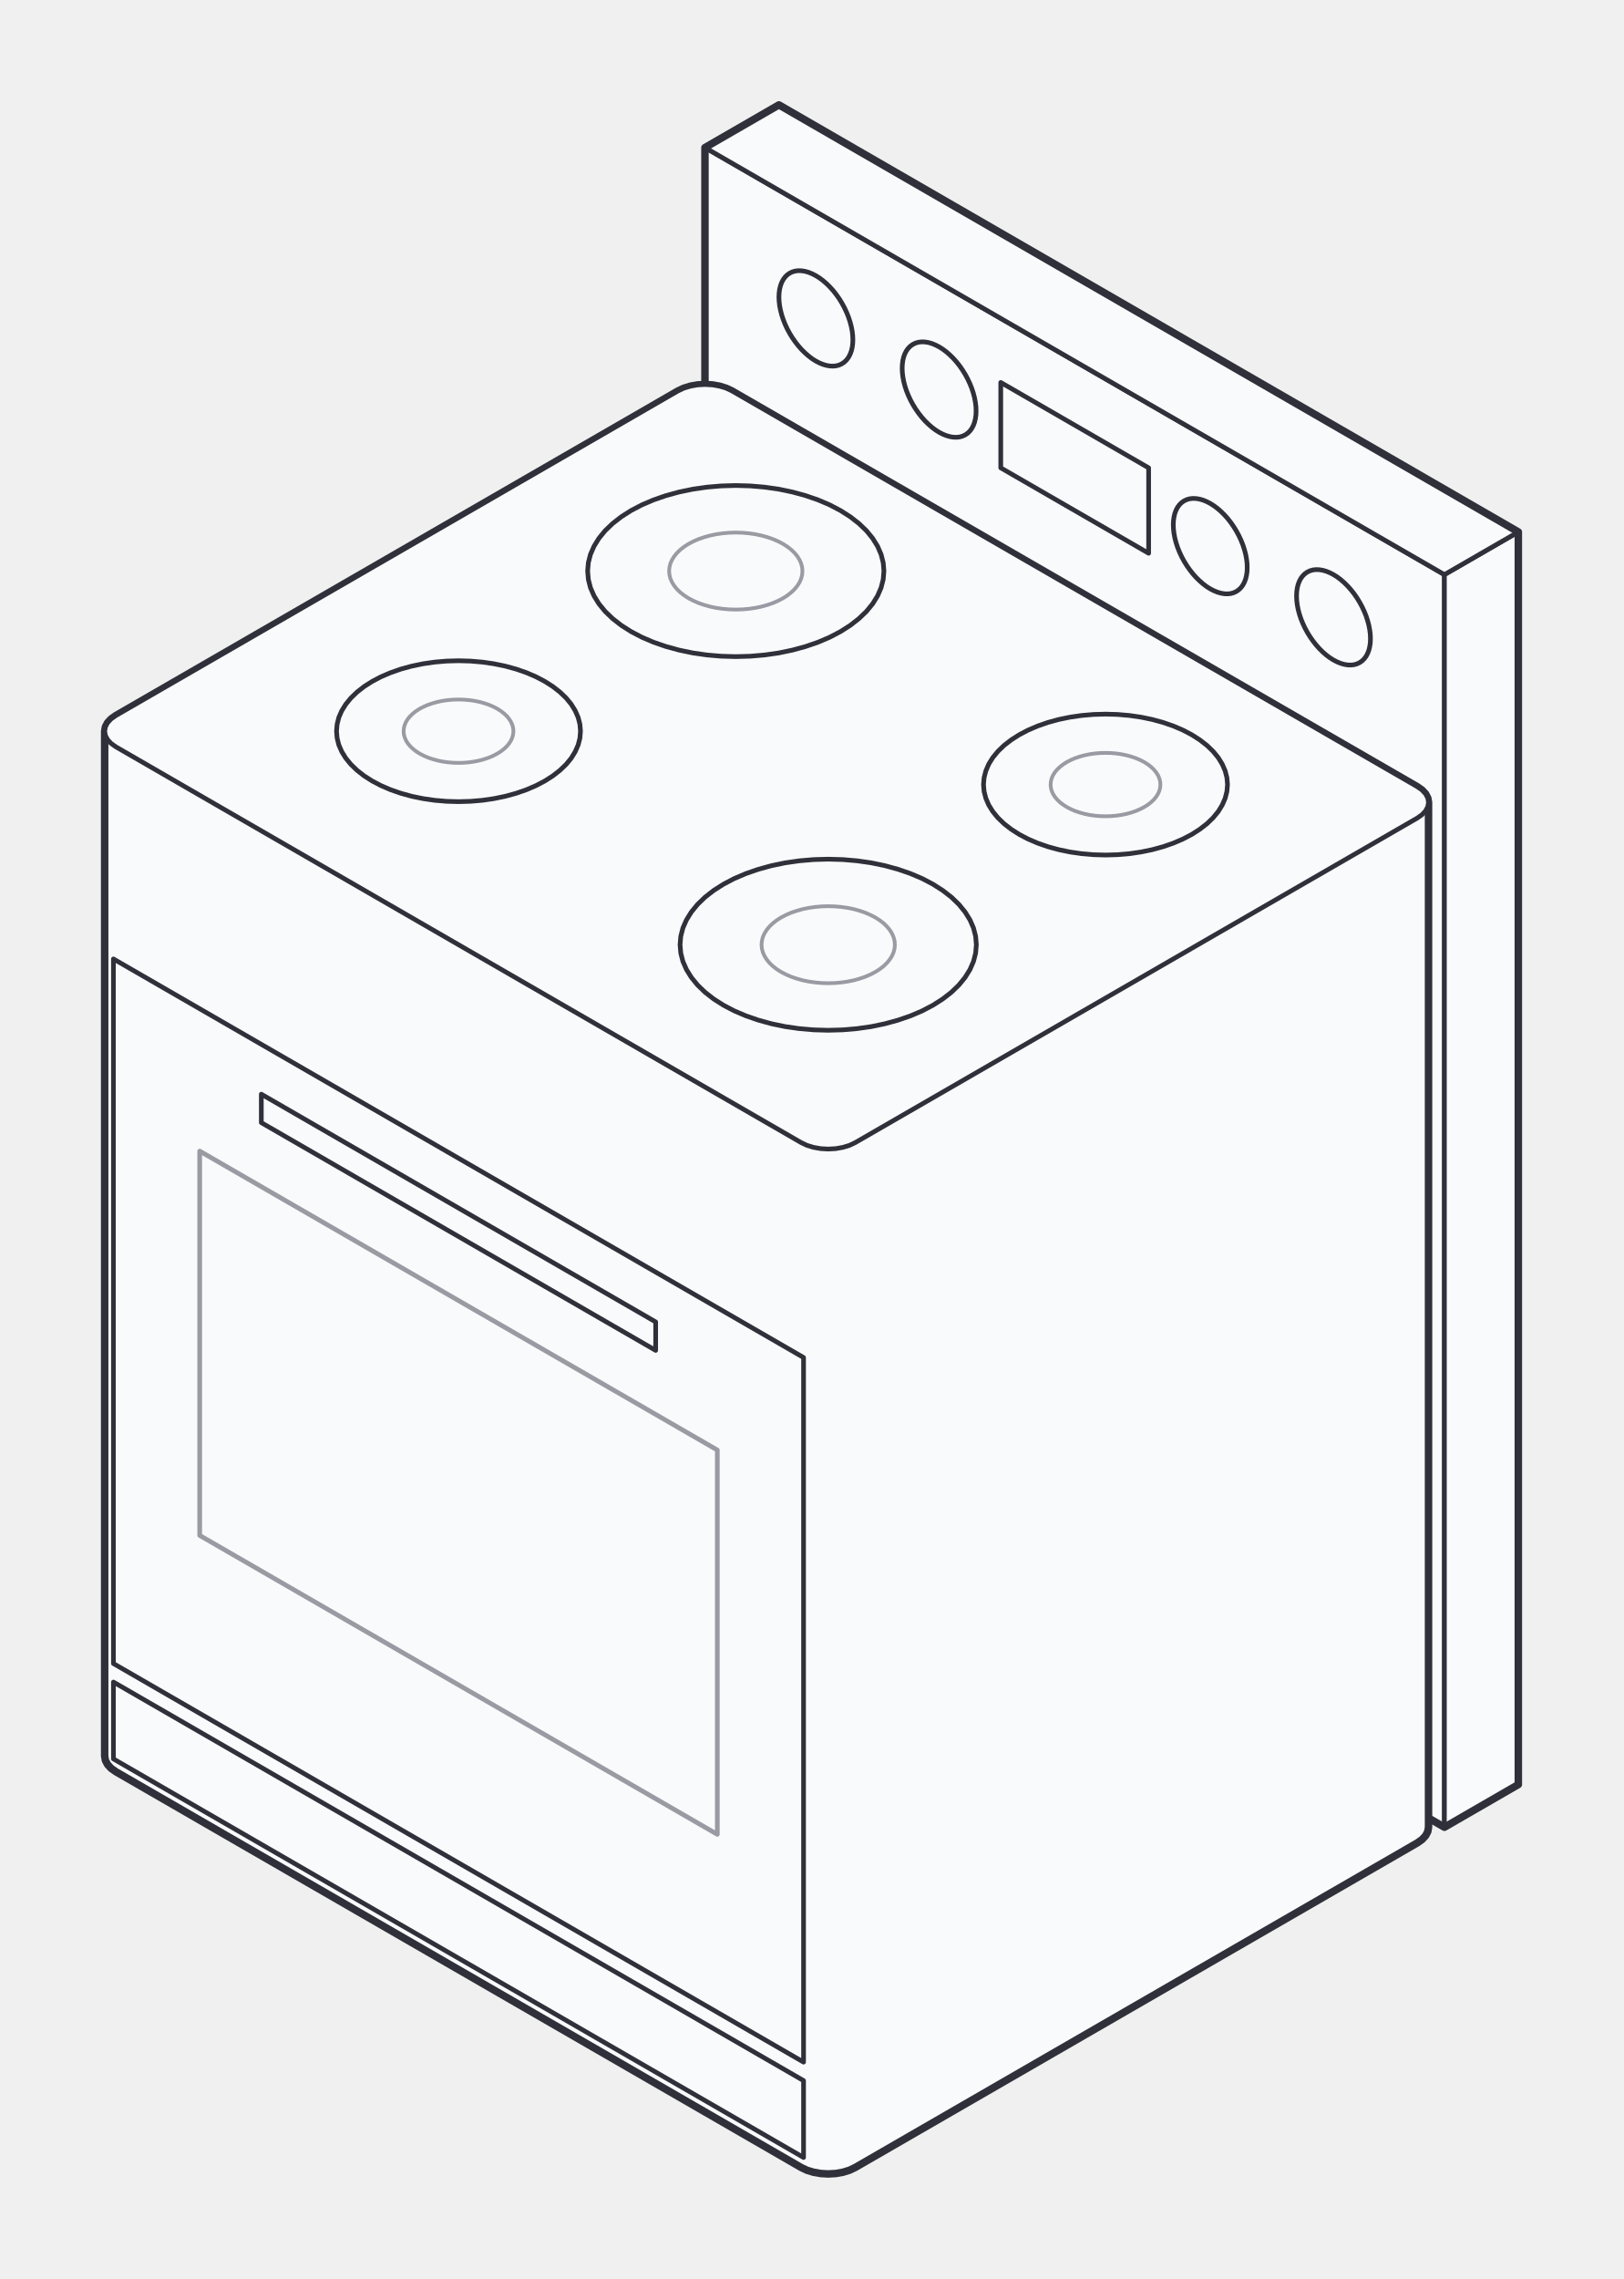
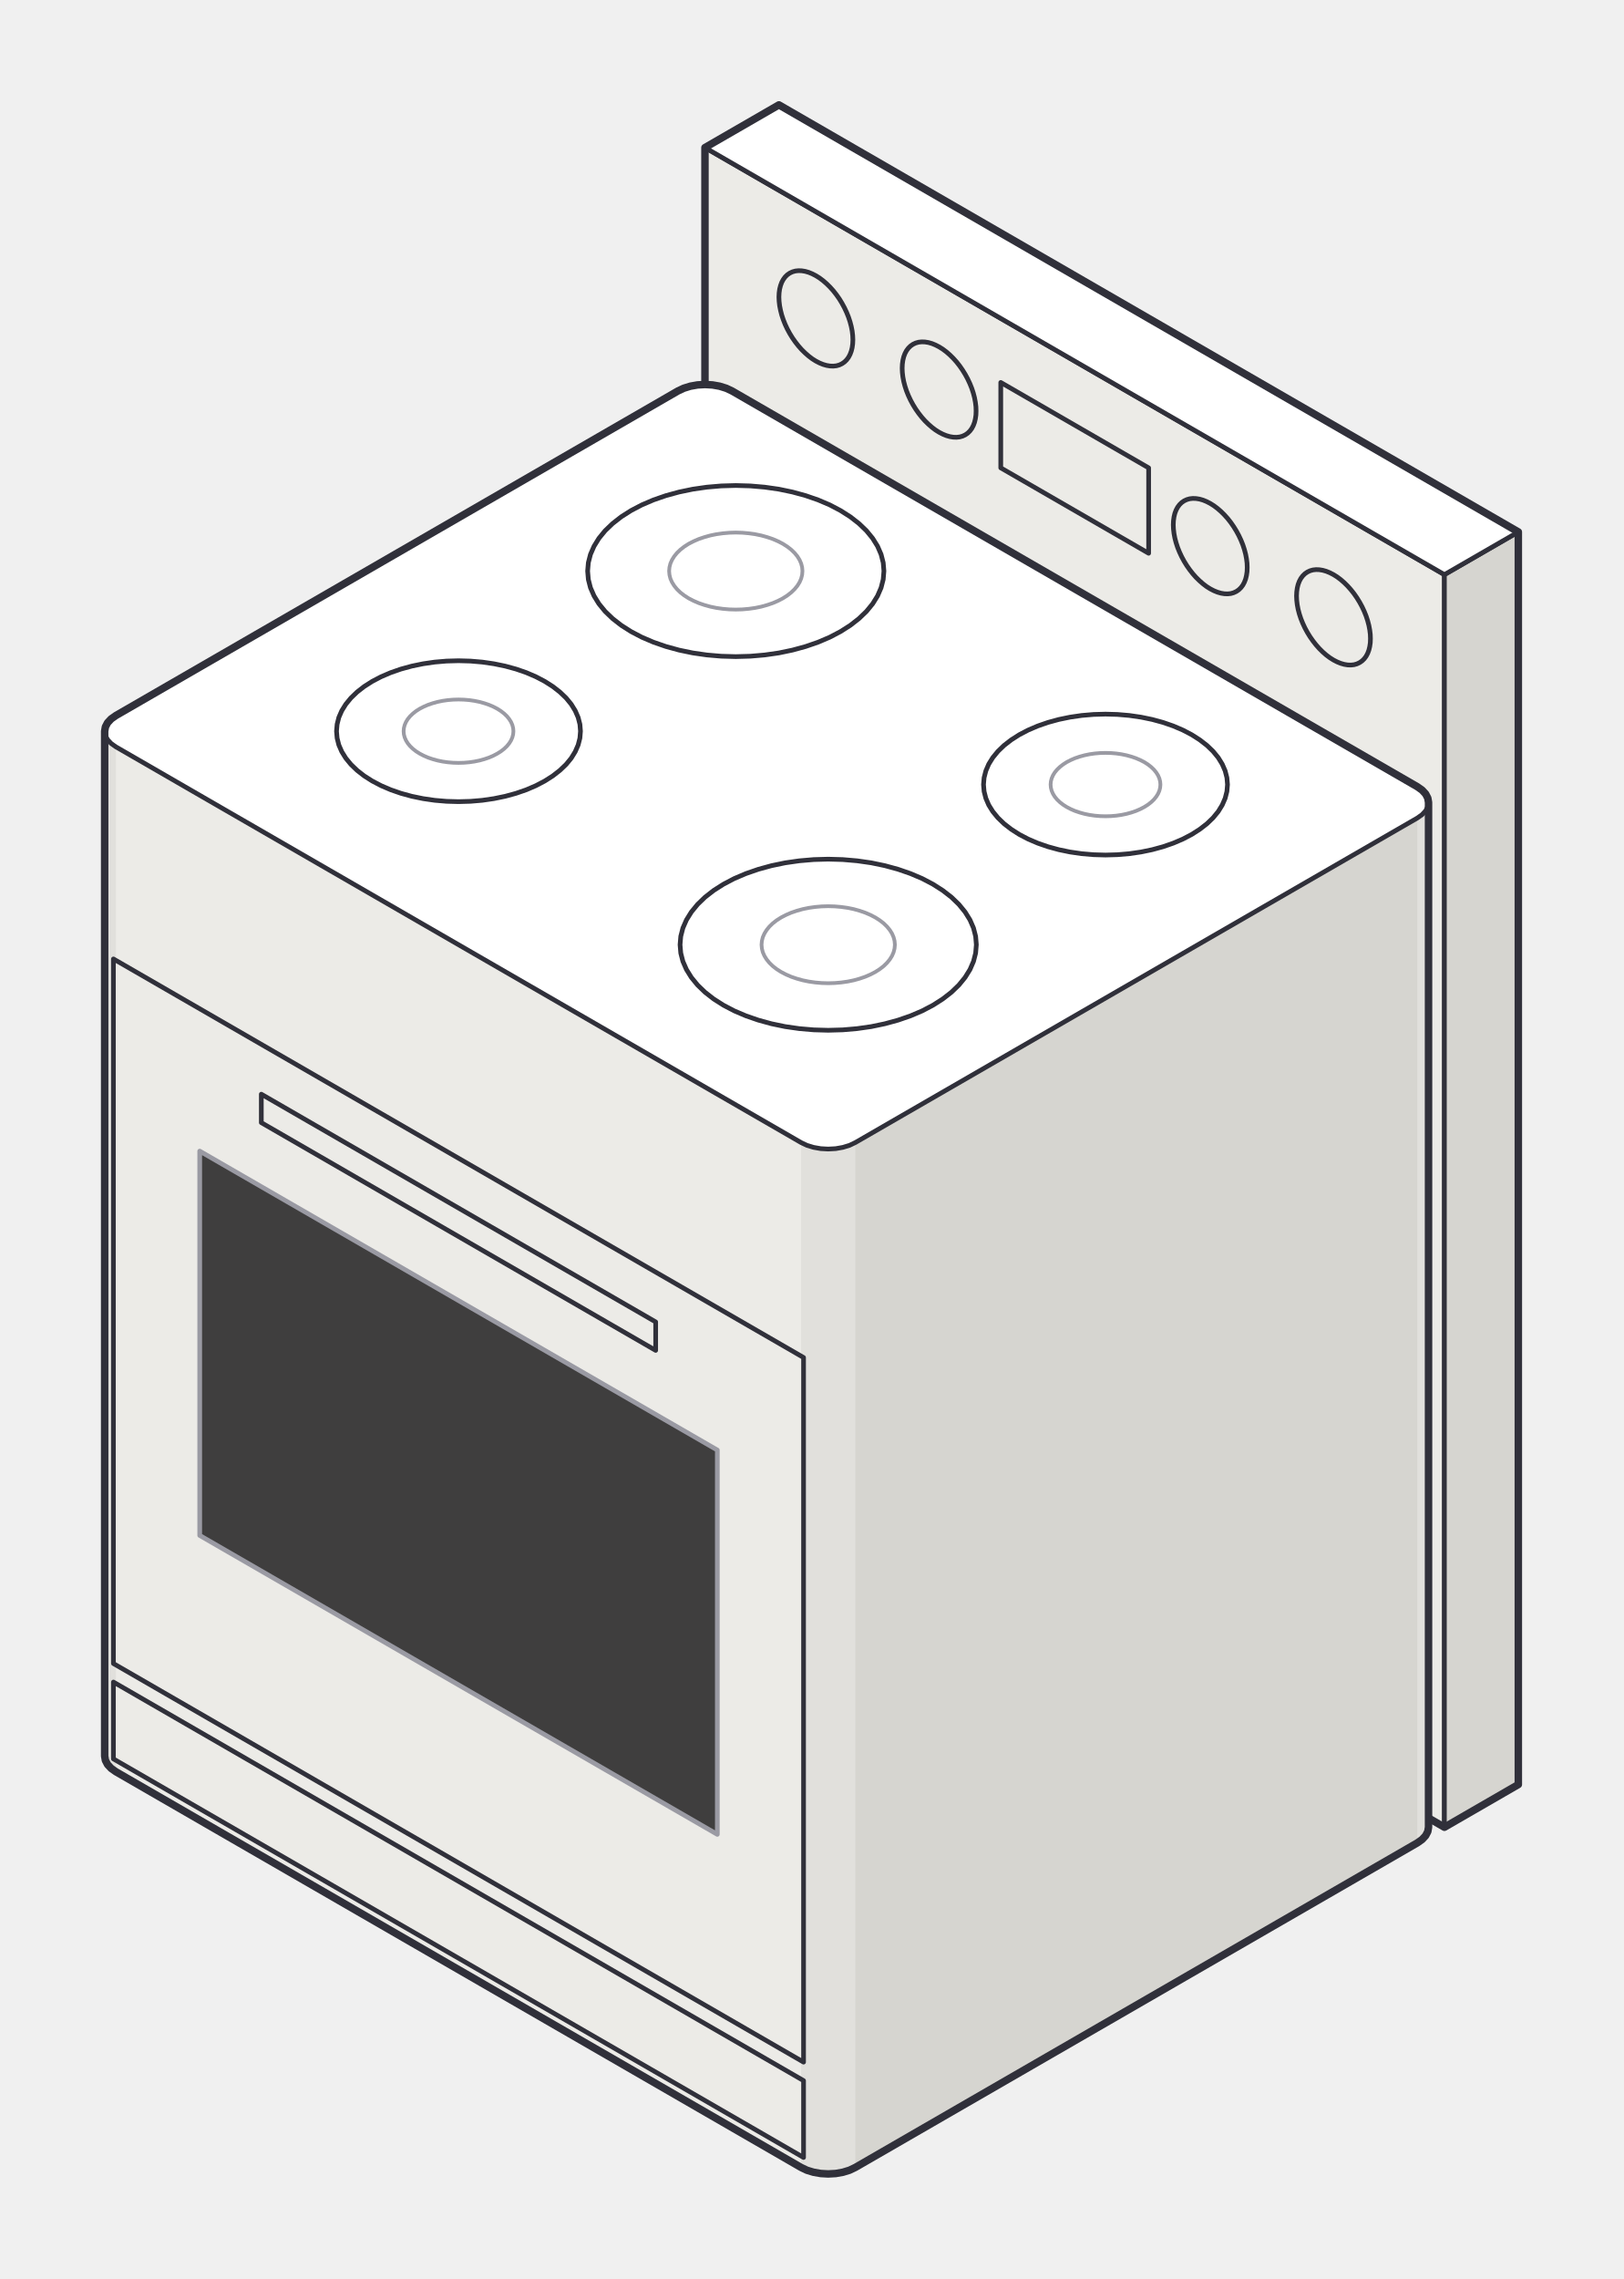
<svg xmlns="http://www.w3.org/2000/svg" viewBox="-208.0 -362.4 433.5 608.4">
-   <polygon points="-19.75,11.40 177.71,125.40 177.71,-209.00 -19.75,-323.00" fill="#f8fafc" stroke="#30303a" stroke-width="1.25" stroke-linejoin="round" stroke-linecap="round" vector-effect="non-scaling-stroke" />
-   <polygon points="197.45,114.00 177.71,125.40 177.71,-209.00 197.45,-220.40" fill="#f8fafc" stroke="#30303a" stroke-width="1.25" stroke-linejoin="round" stroke-linecap="round" vector-effect="non-scaling-stroke" />
-   <polygon points="0.00,-334.40 197.45,-220.40 177.71,-209.00 -19.75,-323.00" fill="#f8fafc" stroke="#30303a" stroke-width="1.25" stroke-linejoin="round" stroke-linecap="round" vector-effect="non-scaling-stroke" />
-   <polygon points="-19.75,-323.00 0.00,-334.40 197.45,-220.40 197.45,114.00 177.71,125.40 -19.75,11.40" fill="none" stroke="#30303a" stroke-width="2.0" stroke-linejoin="round" stroke-linecap="round" vector-effect="non-scaling-stroke" />
-   <polygon points="19.75,-271.70 19.70,-272.84 19.56,-274.03 19.32,-275.25 18.99,-276.50 18.58,-277.75 18.08,-278.99 17.50,-280.23 16.85,-281.43 16.14,-282.60 15.36,-283.71 14.53,-284.77 13.65,-285.75 12.74,-286.65 11.80,-287.47 10.84,-288.19 9.87,-288.80 8.90,-289.30 7.95,-289.69 7.01,-289.96 6.09,-290.11 5.22,-290.14 4.39,-290.05 3.61,-289.83 2.89,-289.49 2.24,-289.04 1.66,-288.47 1.17,-287.80 0.75,-287.03 0.43,-286.16 0.19,-285.21 0.05,-284.19 0.00,-283.10 0.05,-281.96 0.19,-280.77 0.43,-279.55 0.75,-278.30 1.17,-277.05 1.66,-275.81 2.24,-274.57 2.89,-273.37 3.61,-272.20 4.39,-271.09 5.22,-270.03 6.09,-269.05 7.01,-268.15 7.95,-267.33 8.90,-266.61 9.87,-266.00 10.84,-265.50 11.80,-265.11 12.74,-264.84 13.65,-264.69 14.53,-264.66 15.36,-264.75 16.14,-264.97 16.85,-265.31 17.50,-265.76 18.08,-266.33 18.58,-267.00 18.99,-267.77 19.32,-268.64 19.56,-269.59 19.70,-270.61" fill="none" stroke="#30303a" stroke-width="1.25" stroke-linejoin="round" stroke-linecap="round" vector-effect="non-scaling-stroke" />
-   <polygon points="52.65,-252.70 52.61,-253.84 52.46,-255.03 52.23,-256.25 51.90,-257.50 51.49,-258.75 50.99,-259.99 50.41,-261.23 49.76,-262.43 49.04,-263.60 48.27,-264.71 47.44,-265.77 46.56,-266.75 45.65,-267.65 44.71,-268.47 43.75,-269.19 42.78,-269.80 41.81,-270.30 40.86,-270.69 39.92,-270.96 39.00,-271.11 38.13,-271.14 37.30,-271.05 36.52,-270.83 35.80,-270.49 35.15,-270.04 34.57,-269.47 34.07,-268.80 33.66,-268.03 33.33,-267.16 33.10,-266.21 32.96,-265.19 32.91,-264.10 32.96,-262.96 33.10,-261.77 33.33,-260.55 33.66,-259.30 34.07,-258.05 34.57,-256.81 35.15,-255.57 35.80,-254.37 36.52,-253.20 37.30,-252.09 38.13,-251.03 39.00,-250.05 39.92,-249.15 40.86,-248.33 41.81,-247.61 42.78,-247.00 43.75,-246.50 44.71,-246.11 45.65,-245.84 46.56,-245.69 47.44,-245.66 48.27,-245.75 49.04,-245.97 49.76,-246.31 50.41,-246.76 50.99,-247.33 51.49,-248.00 51.90,-248.77 52.23,-249.64 52.46,-250.59 52.61,-251.61" fill="none" stroke="#30303a" stroke-width="1.25" stroke-linejoin="round" stroke-linecap="round" vector-effect="non-scaling-stroke" />
-   <polygon points="125.05,-210.90 125.01,-212.04 124.86,-213.23 124.63,-214.45 124.30,-215.70 123.89,-216.95 123.39,-218.19 122.81,-219.43 122.16,-220.63 121.44,-221.80 120.67,-222.91 119.84,-223.97 118.96,-224.95 118.05,-225.85 117.11,-226.67 116.15,-227.39 115.18,-228.00 114.21,-228.50 113.26,-228.89 112.32,-229.16 111.40,-229.31 110.53,-229.34 109.70,-229.25 108.92,-229.03 108.20,-228.69 107.55,-228.24 106.97,-227.67 106.47,-227.00 106.06,-226.23 105.73,-225.36 105.50,-224.41 105.36,-223.39 105.31,-222.30 105.36,-221.16 105.50,-219.97 105.73,-218.75 106.06,-217.50 106.47,-216.25 106.97,-215.01 107.55,-213.77 108.20,-212.57 108.92,-211.40 109.70,-210.29 110.53,-209.23 111.40,-208.25 112.32,-207.35 113.26,-206.53 114.21,-205.81 115.18,-205.20 116.15,-204.70 117.11,-204.31 118.05,-204.04 118.96,-203.89 119.84,-203.86 120.67,-203.95 121.44,-204.17 122.16,-204.51 122.81,-204.96 123.39,-205.53 123.89,-206.20 124.30,-206.97 124.63,-207.84 124.86,-208.79 125.01,-209.81" fill="none" stroke="#30303a" stroke-width="1.25" stroke-linejoin="round" stroke-linecap="round" vector-effect="non-scaling-stroke" />
-   <polygon points="157.96,-191.90 157.92,-193.04 157.77,-194.23 157.54,-195.45 157.21,-196.70 156.80,-197.95 156.30,-199.19 155.72,-200.43 155.07,-201.63 154.35,-202.80 153.58,-203.91 152.74,-204.97 151.87,-205.95 150.96,-206.85 150.02,-207.67 149.06,-208.39 148.09,-209.00 147.12,-209.50 146.16,-209.89 145.22,-210.16 144.31,-210.31 143.44,-210.34 142.61,-210.25 141.83,-210.03 141.11,-209.69 140.46,-209.24 139.88,-208.67 139.38,-208.00 138.97,-207.23 138.64,-206.36 138.41,-205.41 138.27,-204.39 138.22,-203.30 138.27,-202.16 138.41,-200.97 138.64,-199.75 138.97,-198.50 139.38,-197.25 139.88,-196.01 140.46,-194.77 141.11,-193.57 141.83,-192.40 142.61,-191.29 143.44,-190.23 144.31,-189.25 145.22,-188.35 146.16,-187.53 147.12,-186.81 148.09,-186.20 149.06,-185.70 150.02,-185.31 150.96,-185.04 151.87,-184.89 152.74,-184.86 153.58,-184.95 154.35,-185.17 155.07,-185.51 155.72,-185.96 156.30,-186.53 156.80,-187.20 157.21,-187.97 157.54,-188.84 157.77,-189.79 157.92,-190.81" fill="none" stroke="#30303a" stroke-width="1.25" stroke-linejoin="round" stroke-linecap="round" vector-effect="non-scaling-stroke" />
-   <polygon points="59.24,-237.50 98.73,-214.70 98.73,-237.50 59.24,-260.30" fill="none" stroke="#30303a" stroke-width="1.25" stroke-linejoin="round" stroke-linecap="round" vector-effect="non-scaling-stroke" />
-   <polygon points="-180.05,-167.20 -179.85,-168.35 -179.27,-169.46 -178.32,-170.48 -177.05,-171.38 -26.98,-258.02 -25.43,-258.75 -23.66,-259.30 -21.74,-259.64 -19.75,-259.75 -17.75,-259.64 -15.83,-259.30 -14.06,-258.75 -12.51,-258.02 170.47,-152.38 171.74,-151.48 172.69,-150.46 173.27,-149.35 173.47,-148.20 173.47,125.40 173.27,126.55 172.69,127.66 171.74,128.68 170.47,129.58 20.40,216.22 18.85,216.96 17.08,217.50 15.16,217.84 13.16,217.95 11.17,217.84 9.24,217.50 7.47,216.96 5.92,216.22 -177.05,110.58 -178.32,109.68 -179.27,108.66 -179.85,107.55 -180.05,106.40" fill="#f8fafc" stroke="#30303a" stroke-width="2.0" stroke-linejoin="round" stroke-linecap="round" vector-effect="non-scaling-stroke" />
-   <polygon points="170.47,-152.38 171.74,-151.48 172.69,-150.46 173.27,-149.35 173.47,-148.20 173.27,-147.05 172.69,-145.94 171.74,-144.92 170.47,-144.02 20.40,-57.38 18.85,-56.64 17.08,-56.10 15.16,-55.76 13.16,-55.65 11.17,-55.76 9.25,-56.10 7.48,-56.64 5.92,-57.38 -177.05,-163.02 -178.32,-163.92 -179.27,-164.94 -179.85,-166.05 -180.05,-167.20 -179.85,-168.35 -179.27,-169.46 -178.32,-170.48 -177.05,-171.38 -26.99,-258.02 -25.43,-258.76 -23.66,-259.30 -21.74,-259.64 -19.75,-259.75 -17.75,-259.64 -15.83,-259.30 -14.06,-258.76 -12.51,-258.02" fill="#f8fafc" stroke="#30303a" stroke-width="1.25" stroke-linejoin="round" stroke-linecap="round" vector-effect="non-scaling-stroke" />
-   <polygon points="-177.71,81.70 6.58,188.10 6.58,-0.00 -177.71,-106.40" fill="none" stroke="#30303a" stroke-width="1.25" stroke-linejoin="round" stroke-linecap="round" vector-effect="non-scaling-stroke" />
-   <polygon points="-154.67,47.50 -16.45,127.30 -16.45,24.70 -154.67,-55.10" fill="none" stroke="#9a9aa3" stroke-width="1.25" stroke-linejoin="round" stroke-linecap="round" vector-effect="non-scaling-stroke" />
-   <polygon points="-138.22,-62.70 -32.91,-1.90 -32.91,-9.50 -138.22,-70.30" fill="none" stroke="#30303a" stroke-width="1.25" stroke-linejoin="round" stroke-linecap="round" vector-effect="non-scaling-stroke" />
-   <polygon points="-177.71,107.16 6.58,213.56 6.58,193.04 -177.71,86.64" fill="none" stroke="#30303a" stroke-width="1.25" stroke-linejoin="round" stroke-linecap="round" vector-effect="non-scaling-stroke" />
-   <polygon points="16.45,-193.80 13.58,-192.29 10.46,-190.96 7.13,-189.81 3.62,-188.85 -0.03,-188.09 -3.80,-187.55 -7.64,-187.22 -11.52,-187.11 -15.40,-187.22 -19.24,-187.55 -23.00,-188.09 -26.66,-188.85 -30.17,-189.81 -33.50,-190.96 -36.61,-192.29 -39.49,-193.80 -42.10,-195.46 -44.41,-197.26 -46.41,-199.18 -48.07,-201.21 -49.37,-203.32 -50.32,-205.49 -50.89,-207.71 -51.08,-209.95 -50.89,-212.19 -50.32,-214.41 -49.37,-216.58 -48.07,-218.69 -46.41,-220.72 -44.41,-222.64 -42.10,-224.44 -39.49,-226.10 -36.61,-227.61 -33.50,-228.94 -30.17,-230.09 -26.66,-231.05 -23.00,-231.81 -19.24,-232.35 -15.40,-232.68 -11.52,-232.79 -7.64,-232.68 -3.80,-232.35 -0.03,-231.81 3.62,-231.05 7.13,-230.09 10.46,-228.94 13.58,-227.61 16.45,-226.10 19.06,-224.44 21.37,-222.64 23.37,-220.72 25.03,-218.69 26.34,-216.58 27.28,-214.41 27.85,-212.19 28.04,-209.95 27.85,-207.71 27.28,-205.49 26.34,-203.32 25.03,-201.21 23.37,-199.18 21.37,-197.26 19.06,-195.46" fill="none" stroke="#30303a" stroke-width="1.25" stroke-linejoin="round" stroke-linecap="round" vector-effect="non-scaling-stroke" />
-   <polygon points="1.07,-202.68 -0.22,-202.01 -1.63,-201.40 -3.13,-200.89 -4.71,-200.45 -6.35,-200.11 -8.05,-199.87 -9.77,-199.72 -11.52,-199.67 -13.26,-199.72 -14.99,-199.87 -16.69,-200.11 -18.33,-200.45 -19.91,-200.89 -21.41,-201.40 -22.81,-202.01 -24.11,-202.68 -25.28,-203.43 -26.32,-204.24 -27.22,-205.11 -27.96,-206.02 -28.55,-206.97 -28.98,-207.94 -29.23,-208.94 -29.32,-209.95 -29.23,-210.96 -28.98,-211.96 -28.55,-212.93 -27.96,-213.88 -27.22,-214.79 -26.32,-215.66 -25.28,-216.47 -24.11,-217.22 -22.81,-217.89 -21.41,-218.50 -19.91,-219.01 -18.33,-219.45 -16.69,-219.79 -14.99,-220.03 -13.26,-220.18 -11.52,-220.23 -9.77,-220.18 -8.05,-220.03 -6.35,-219.79 -4.71,-219.45 -3.13,-219.01 -1.63,-218.50 -0.22,-217.89 1.07,-217.22 2.24,-216.47 3.28,-215.66 4.18,-214.79 4.93,-213.88 5.52,-212.93 5.94,-211.96 6.20,-210.96 6.28,-209.95 6.20,-208.94 5.94,-207.94 5.52,-206.97 4.93,-206.02 4.18,-205.11 3.28,-204.24 2.24,-203.43" fill="none" stroke="#9a9aa3" stroke-width="1" stroke-linejoin="round" stroke-linecap="round" vector-effect="non-scaling-stroke" />
-   <polygon points="110.25,-139.65 107.88,-138.41 105.31,-137.31 102.57,-136.36 99.68,-135.57 96.67,-134.95 93.56,-134.50 90.40,-134.23 87.21,-134.14 84.02,-134.23 80.85,-134.50 77.75,-134.95 74.74,-135.57 71.85,-136.36 69.11,-137.31 66.54,-138.41 64.17,-139.65 62.03,-141.02 60.12,-142.50 58.48,-144.08 57.11,-145.75 56.03,-147.49 55.26,-149.28 54.79,-151.11 54.63,-152.95 54.79,-154.79 55.26,-156.62 56.03,-158.41 57.11,-160.15 58.48,-161.82 60.12,-163.40 62.03,-164.88 64.17,-166.25 66.54,-167.49 69.11,-168.59 71.85,-169.54 74.74,-170.33 77.75,-170.95 80.85,-171.40 84.02,-171.67 87.21,-171.76 90.40,-171.67 93.56,-171.40 96.67,-170.95 99.68,-170.33 102.57,-169.54 105.31,-168.59 107.88,-167.49 110.25,-166.25 112.39,-164.88 114.30,-163.40 115.94,-161.82 117.31,-160.15 118.38,-158.41 119.16,-156.62 119.63,-154.79 119.79,-152.95 119.63,-151.11 119.16,-149.28 118.38,-147.49 117.31,-145.75 115.94,-144.08 114.30,-142.50 112.39,-141.02" fill="none" stroke="#30303a" stroke-width="1.25" stroke-linejoin="round" stroke-linecap="round" vector-effect="non-scaling-stroke" />
-   <polygon points="97.58,-146.97 96.51,-146.41 95.35,-145.91 94.12,-145.49 92.82,-145.13 91.46,-144.85 90.07,-144.65 88.65,-144.53 87.21,-144.49 85.77,-144.53 84.35,-144.65 82.95,-144.85 81.60,-145.13 80.30,-145.49 79.06,-145.91 77.91,-146.41 76.84,-146.97 75.88,-147.58 75.02,-148.25 74.28,-148.96 73.66,-149.71 73.18,-150.49 72.83,-151.30 72.62,-152.12 72.55,-152.95 72.62,-153.78 72.83,-154.60 73.18,-155.41 73.66,-156.19 74.28,-156.94 75.02,-157.65 75.88,-158.32 76.84,-158.94 77.91,-159.49 79.06,-159.99 80.30,-160.41 81.60,-160.77 82.95,-161.05 84.35,-161.25 85.77,-161.37 87.21,-161.41 88.65,-161.37 90.07,-161.25 91.46,-161.05 92.82,-160.77 94.12,-160.41 95.35,-159.99 96.51,-159.49 97.58,-158.94 98.54,-158.32 99.40,-157.65 100.14,-156.94 100.75,-156.19 101.24,-155.41 101.59,-154.60 101.80,-153.78 101.87,-152.95 101.80,-152.12 101.59,-151.30 101.24,-150.49 100.75,-149.71 100.14,-148.96 99.40,-148.25 98.54,-147.58" fill="none" stroke="#9a9aa3" stroke-width="1" stroke-linejoin="round" stroke-linecap="round" vector-effect="non-scaling-stroke" />
-   <polygon points="-62.53,-153.90 -64.90,-152.66 -67.46,-151.56 -70.21,-150.61 -73.10,-149.82 -76.11,-149.20 -79.21,-148.75 -82.37,-148.48 -85.56,-148.39 -88.76,-148.48 -91.92,-148.75 -95.02,-149.20 -98.03,-149.82 -100.92,-150.61 -103.66,-151.56 -106.23,-152.66 -108.60,-153.90 -110.75,-155.27 -112.65,-156.75 -114.29,-158.33 -115.66,-160.00 -116.74,-161.74 -117.52,-163.53 -117.98,-165.36 -118.14,-167.20 -117.98,-169.04 -117.52,-170.87 -116.74,-172.66 -115.66,-174.40 -114.29,-176.07 -112.65,-177.65 -110.75,-179.13 -108.60,-180.50 -106.23,-181.74 -103.66,-182.84 -100.92,-183.79 -98.03,-184.58 -95.02,-185.20 -91.92,-185.65 -88.76,-185.92 -85.56,-186.01 -82.37,-185.92 -79.21,-185.65 -76.11,-185.20 -73.10,-184.58 -70.21,-183.79 -67.46,-182.84 -64.90,-181.74 -62.53,-180.50 -60.38,-179.13 -58.48,-177.65 -56.83,-176.07 -55.46,-174.40 -54.39,-172.66 -53.61,-170.87 -53.14,-169.04 -52.99,-167.20 -53.14,-165.36 -53.61,-163.53 -54.39,-161.74 -55.46,-160.00 -56.83,-158.33 -58.48,-156.75 -60.38,-155.27" fill="none" stroke="#30303a" stroke-width="1.25" stroke-linejoin="round" stroke-linecap="round" vector-effect="non-scaling-stroke" />
-   <polygon points="-75.20,-161.22 -76.26,-160.66 -77.42,-160.16 -78.65,-159.74 -79.95,-159.38 -81.31,-159.10 -82.70,-158.90 -84.13,-158.78 -85.56,-158.74 -87.00,-158.78 -88.42,-158.90 -89.82,-159.10 -91.17,-159.38 -92.47,-159.74 -93.71,-160.16 -94.86,-160.66 -95.93,-161.22 -96.90,-161.83 -97.75,-162.50 -98.49,-163.21 -99.11,-163.96 -99.59,-164.74 -99.94,-165.55 -100.15,-166.37 -100.22,-167.20 -100.15,-168.03 -99.94,-168.85 -99.59,-169.66 -99.11,-170.44 -98.49,-171.19 -97.75,-171.90 -96.90,-172.57 -95.93,-173.19 -94.86,-173.74 -93.71,-174.24 -92.47,-174.66 -91.17,-175.02 -89.82,-175.30 -88.42,-175.50 -87.00,-175.62 -85.56,-175.66 -84.13,-175.62 -82.70,-175.50 -81.31,-175.30 -79.95,-175.02 -78.65,-174.66 -77.42,-174.24 -76.26,-173.74 -75.20,-173.19 -74.23,-172.57 -73.37,-171.90 -72.63,-171.19 -72.02,-170.44 -71.53,-169.66 -71.18,-168.85 -70.97,-168.03 -70.90,-167.20 -70.97,-166.37 -71.18,-165.55 -71.53,-164.74 -72.02,-163.96 -72.63,-163.21 -73.37,-162.50 -74.23,-161.83" fill="none" stroke="#9a9aa3" stroke-width="1" stroke-linejoin="round" stroke-linecap="round" vector-effect="non-scaling-stroke" />
-   <polygon points="41.14,-94.05 38.26,-92.54 35.14,-91.21 31.81,-90.06 28.30,-89.10 24.65,-88.34 20.88,-87.80 17.04,-87.47 13.16,-87.36 9.29,-87.47 5.45,-87.80 1.68,-88.34 -1.98,-89.10 -5.48,-90.06 -8.81,-91.21 -11.93,-92.54 -14.81,-94.05 -17.42,-95.71 -19.73,-97.51 -21.72,-99.43 -23.38,-101.46 -24.69,-103.57 -25.64,-105.74 -26.21,-107.96 -26.40,-110.20 -26.21,-112.44 -25.64,-114.66 -24.69,-116.83 -23.38,-118.94 -21.72,-120.97 -19.73,-122.89 -17.42,-124.69 -14.81,-126.35 -11.93,-127.86 -8.81,-129.19 -5.48,-130.34 -1.98,-131.30 1.68,-132.06 5.45,-132.60 9.29,-132.93 13.16,-133.04 17.04,-132.93 20.88,-132.60 24.65,-132.06 28.30,-131.30 31.81,-130.34 35.14,-129.19 38.26,-127.86 41.14,-126.35 43.74,-124.69 46.06,-122.89 48.05,-120.97 49.71,-118.94 51.02,-116.83 51.96,-114.66 52.53,-112.44 52.72,-110.20 52.53,-107.96 51.96,-105.74 51.02,-103.57 49.71,-101.46 48.05,-99.43 46.06,-97.51 43.74,-95.71" fill="none" stroke="#30303a" stroke-width="1.25" stroke-linejoin="round" stroke-linecap="round" vector-effect="non-scaling-stroke" />
-   <polygon points="25.75,-102.93 24.46,-102.26 23.05,-101.65 21.56,-101.14 19.98,-100.70 18.33,-100.36 16.64,-100.12 14.91,-99.97 13.16,-99.92 11.42,-99.97 9.69,-100.12 8.00,-100.36 6.35,-100.70 4.77,-101.14 3.27,-101.65 1.87,-102.26 0.58,-102.93 -0.60,-103.68 -1.64,-104.49 -2.54,-105.36 -3.28,-106.27 -3.87,-107.22 -4.30,-108.19 -4.55,-109.19 -4.64,-110.20 -4.55,-111.21 -4.30,-112.21 -3.87,-113.18 -3.28,-114.13 -2.54,-115.04 -1.64,-115.91 -0.60,-116.72 0.58,-117.47 1.87,-118.14 3.27,-118.75 4.77,-119.26 6.35,-119.70 8.00,-120.04 9.69,-120.28 11.42,-120.43 13.16,-120.48 14.91,-120.43 16.64,-120.28 18.33,-120.04 19.98,-119.70 21.56,-119.26 23.05,-118.75 24.46,-118.14 25.75,-117.47 26.92,-116.72 27.97,-115.91 28.86,-115.04 29.61,-114.13 30.20,-113.18 30.62,-112.21 30.88,-111.21 30.97,-110.20 30.88,-109.19 30.62,-108.19 30.20,-107.22 29.61,-106.27 28.86,-105.36 27.97,-104.49 26.92,-103.68" fill="none" stroke="#9a9aa3" stroke-width="1" stroke-linejoin="round" stroke-linecap="round" vector-effect="non-scaling-stroke" />
+   <polygon points="-19.75,11.40 177.71,125.40 177.71,-209.00 -19.75,-323.00" fill="#ecebe7" stroke="#30303a" stroke-width="1.25" stroke-linejoin="round" stroke-linecap="round" vector-effect="non-scaling-stroke" data-f="left" data-s="stroke" />
+   <polygon points="197.45,114.00 177.71,125.40 177.71,-209.00 197.45,-220.40" fill="#d6d5d0" stroke="#30303a" stroke-width="1.25" stroke-linejoin="round" stroke-linecap="round" vector-effect="non-scaling-stroke" data-f="right" data-s="stroke" />
+   <polygon points="0.00,-334.40 197.45,-220.40 177.71,-209.00 -19.75,-323.00" fill="#ffffff" stroke="#30303a" stroke-width="1.25" stroke-linejoin="round" stroke-linecap="round" vector-effect="non-scaling-stroke" data-f="top" data-s="stroke" />
+   <polygon points="-19.75,-323.00 0.00,-334.40 197.45,-220.40 197.45,114.00 177.71,125.40 -19.75,11.40" fill="none" stroke="#30303a" stroke-width="2.0" stroke-linejoin="round" stroke-linecap="round" vector-effect="non-scaling-stroke" data-s="stroke" />
+   <polygon points="19.75,-271.70 19.70,-272.84 19.56,-274.03 19.32,-275.25 18.99,-276.50 18.58,-277.75 18.08,-278.99 17.50,-280.23 16.85,-281.43 16.14,-282.60 15.36,-283.71 14.53,-284.77 13.65,-285.75 12.74,-286.65 11.80,-287.47 10.84,-288.19 9.87,-288.80 8.90,-289.30 7.95,-289.69 7.01,-289.96 6.09,-290.11 5.22,-290.14 4.39,-290.05 3.61,-289.83 2.89,-289.49 2.24,-289.04 1.66,-288.47 1.17,-287.80 0.75,-287.03 0.43,-286.16 0.19,-285.21 0.05,-284.19 0.00,-283.10 0.05,-281.96 0.19,-280.77 0.43,-279.55 0.75,-278.30 1.17,-277.05 1.66,-275.81 2.24,-274.57 2.89,-273.37 3.61,-272.20 4.39,-271.09 5.22,-270.03 6.09,-269.05 7.01,-268.15 7.95,-267.33 8.90,-266.61 9.87,-266.00 10.84,-265.50 11.80,-265.11 12.74,-264.84 13.65,-264.69 14.53,-264.66 15.36,-264.75 16.14,-264.97 16.85,-265.31 17.50,-265.76 18.08,-266.33 18.58,-267.00 18.99,-267.77 19.32,-268.64 19.56,-269.59 19.70,-270.61" fill="none" stroke="#30303a" stroke-width="1.25" stroke-linejoin="round" stroke-linecap="round" vector-effect="non-scaling-stroke" data-s="stroke" />
+   <polygon points="52.65,-252.70 52.61,-253.84 52.46,-255.03 52.23,-256.25 51.90,-257.50 51.49,-258.75 50.99,-259.99 50.41,-261.23 49.76,-262.43 49.04,-263.60 48.27,-264.71 47.44,-265.77 46.56,-266.75 45.65,-267.65 44.71,-268.47 43.75,-269.19 42.78,-269.80 41.81,-270.30 40.86,-270.69 39.92,-270.96 39.00,-271.11 38.13,-271.14 37.30,-271.05 36.52,-270.83 35.80,-270.49 35.15,-270.04 34.57,-269.47 34.07,-268.80 33.66,-268.03 33.33,-267.16 33.10,-266.21 32.96,-265.19 32.91,-264.10 32.96,-262.96 33.10,-261.77 33.33,-260.55 33.66,-259.30 34.07,-258.05 34.57,-256.81 35.15,-255.57 35.80,-254.37 36.52,-253.20 37.30,-252.09 38.13,-251.03 39.00,-250.05 39.92,-249.15 40.86,-248.33 41.81,-247.61 42.78,-247.00 43.75,-246.50 44.71,-246.11 45.65,-245.84 46.56,-245.69 47.44,-245.66 48.27,-245.75 49.04,-245.97 49.76,-246.31 50.41,-246.76 50.99,-247.33 51.49,-248.00 51.90,-248.77 52.23,-249.64 52.46,-250.59 52.61,-251.61" fill="none" stroke="#30303a" stroke-width="1.25" stroke-linejoin="round" stroke-linecap="round" vector-effect="non-scaling-stroke" data-s="stroke" />
+   <polygon points="125.05,-210.90 125.01,-212.04 124.86,-213.23 124.63,-214.45 124.30,-215.70 123.89,-216.95 123.39,-218.19 122.81,-219.43 122.16,-220.63 121.44,-221.80 120.67,-222.91 119.84,-223.97 118.96,-224.95 118.05,-225.85 117.11,-226.67 116.15,-227.39 115.18,-228.00 114.21,-228.50 113.26,-228.89 112.32,-229.16 111.40,-229.31 110.53,-229.34 109.70,-229.25 108.92,-229.03 108.20,-228.69 107.55,-228.24 106.97,-227.67 106.47,-227.00 106.06,-226.23 105.73,-225.36 105.50,-224.41 105.36,-223.39 105.31,-222.30 105.36,-221.16 105.50,-219.97 105.73,-218.75 106.06,-217.50 106.47,-216.25 106.97,-215.01 107.55,-213.77 108.20,-212.57 108.92,-211.40 109.70,-210.29 110.53,-209.23 111.40,-208.25 112.32,-207.35 113.26,-206.53 114.21,-205.81 115.18,-205.20 116.15,-204.70 117.11,-204.31 118.05,-204.04 118.96,-203.89 119.84,-203.86 120.67,-203.95 121.44,-204.17 122.16,-204.51 122.81,-204.96 123.39,-205.53 123.89,-206.20 124.30,-206.97 124.63,-207.84 124.86,-208.79 125.01,-209.81" fill="none" stroke="#30303a" stroke-width="1.25" stroke-linejoin="round" stroke-linecap="round" vector-effect="non-scaling-stroke" data-s="stroke" />
+   <polygon points="157.96,-191.90 157.92,-193.04 157.77,-194.23 157.54,-195.45 157.21,-196.70 156.80,-197.95 156.30,-199.19 155.72,-200.43 155.07,-201.63 154.35,-202.80 153.58,-203.91 152.74,-204.97 151.87,-205.95 150.96,-206.85 150.02,-207.67 149.06,-208.39 148.09,-209.00 147.12,-209.50 146.16,-209.89 145.22,-210.16 144.31,-210.31 143.44,-210.34 142.61,-210.25 141.83,-210.03 141.11,-209.69 140.46,-209.24 139.88,-208.67 139.38,-208.00 138.97,-207.23 138.64,-206.36 138.41,-205.41 138.27,-204.39 138.22,-203.30 138.27,-202.16 138.41,-200.97 138.64,-199.75 138.97,-198.50 139.38,-197.25 139.88,-196.01 140.46,-194.77 141.11,-193.57 141.83,-192.40 142.61,-191.29 143.44,-190.23 144.31,-189.25 145.22,-188.35 146.16,-187.53 147.12,-186.81 148.09,-186.20 149.06,-185.70 150.02,-185.31 150.96,-185.04 151.87,-184.89 152.74,-184.86 153.58,-184.95 154.35,-185.17 155.07,-185.51 155.72,-185.96 156.30,-186.53 156.80,-187.20 157.21,-187.97 157.54,-188.84 157.77,-189.79 157.92,-190.81" fill="none" stroke="#30303a" stroke-width="1.25" stroke-linejoin="round" stroke-linecap="round" vector-effect="non-scaling-stroke" data-s="stroke" />
+   <polygon points="59.24,-237.50 98.73,-214.70 98.73,-237.50 59.24,-260.30" fill="none" stroke="#30303a" stroke-width="1.25" stroke-linejoin="round" stroke-linecap="round" vector-effect="non-scaling-stroke" data-s="stroke" />
+   <polygon points="-180.05,-167.20 -179.85,-168.35 -179.27,-169.46 -178.32,-170.48 -177.05,-171.38 -26.98,-258.02 -25.43,-258.75 -23.66,-259.30 -21.74,-259.64 -19.75,-259.75 -17.75,-259.64 -15.83,-259.30 -14.06,-258.75 -12.51,-258.02 170.47,-152.38 171.74,-151.48 172.69,-150.46 173.27,-149.35 173.47,-148.20 173.47,125.40 173.27,126.55 172.69,127.66 171.74,128.68 170.47,129.58 20.40,216.22 18.85,216.96 17.08,217.50 15.16,217.84 13.16,217.95 11.17,217.84 9.24,217.50 7.47,216.96 5.92,216.22 -177.05,110.58 -178.32,109.68 -179.27,108.66 -179.85,107.55 -180.05,106.40" fill="#e1e0dc" stroke="none" stroke-width="1.25" stroke-linejoin="round" stroke-linecap="round" vector-effect="non-scaling-stroke" data-f="side" />
+   <polygon points="-177.05,110.58 5.92,216.22 5.92,-57.38 -177.05,-163.02" fill="#ecebe7" stroke="none" stroke-width="1.25" stroke-linejoin="round" stroke-linecap="round" vector-effect="non-scaling-stroke" data-f="left" />
+   <polygon points="170.47,129.58 20.40,216.22 20.40,-57.38 170.47,-144.02" fill="#d6d5d0" stroke="none" stroke-width="1.25" stroke-linejoin="round" stroke-linecap="round" vector-effect="non-scaling-stroke" data-f="right" />
+   <polygon points="170.47,-152.38 171.74,-151.48 172.69,-150.46 173.27,-149.35 173.47,-148.20 173.27,-147.05 172.69,-145.94 171.74,-144.92 170.47,-144.02 20.40,-57.38 18.85,-56.64 17.08,-56.10 15.16,-55.76 13.16,-55.65 11.17,-55.76 9.25,-56.10 7.48,-56.64 5.92,-57.38 -177.05,-163.02 -178.32,-163.92 -179.27,-164.94 -179.85,-166.05 -180.05,-167.20 -179.85,-168.35 -179.27,-169.46 -178.32,-170.48 -177.05,-171.38 -26.99,-258.02 -25.43,-258.76 -23.66,-259.30 -21.74,-259.64 -19.75,-259.75 -17.75,-259.64 -15.83,-259.30 -14.06,-258.76 -12.51,-258.02" fill="#ffffff" stroke="#30303a" stroke-width="1.25" stroke-linejoin="round" stroke-linecap="round" vector-effect="non-scaling-stroke" data-f="top" data-s="stroke" />
+   <polygon points="-180.05,-167.20 -179.85,-168.35 -179.27,-169.46 -178.32,-170.48 -177.05,-171.38 -26.98,-258.02 -25.43,-258.75 -23.66,-259.30 -21.74,-259.64 -19.75,-259.75 -17.75,-259.64 -15.83,-259.30 -14.06,-258.75 -12.51,-258.02 170.47,-152.38 171.74,-151.48 172.69,-150.46 173.27,-149.35 173.47,-148.20 173.47,125.40 173.27,126.55 172.69,127.66 171.74,128.68 170.47,129.58 20.40,216.22 18.85,216.96 17.08,217.50 15.16,217.84 13.16,217.95 11.17,217.84 9.24,217.50 7.47,216.96 5.92,216.22 -177.05,110.58 -178.32,109.68 -179.27,108.66 -179.85,107.55 -180.05,106.40" fill="none" stroke="#30303a" stroke-width="2.0" stroke-linejoin="round" stroke-linecap="round" vector-effect="non-scaling-stroke" data-s="stroke" />
+   <polygon points="-177.71,81.70 6.58,188.10 6.58,-0.00 -177.71,-106.40" fill="none" stroke="#30303a" stroke-width="1.25" stroke-linejoin="round" stroke-linecap="round" vector-effect="non-scaling-stroke" data-s="stroke" />
+   <polygon points="-154.67,47.50 -16.45,127.30 -16.45,24.70 -154.67,-55.10" fill="#3f3e3e" stroke="#9a9aa3" stroke-width="1.25" stroke-linejoin="round" stroke-linecap="round" vector-effect="non-scaling-stroke" data-f="accent" data-s="muted" />
+   <polygon points="-138.22,-62.70 -32.91,-1.90 -32.91,-9.50 -138.22,-70.30" fill="none" stroke="#30303a" stroke-width="1.25" stroke-linejoin="round" stroke-linecap="round" vector-effect="non-scaling-stroke" data-s="stroke" />
+   <polygon points="-177.71,107.16 6.58,213.56 6.58,193.04 -177.71,86.64" fill="none" stroke="#30303a" stroke-width="1.25" stroke-linejoin="round" stroke-linecap="round" vector-effect="non-scaling-stroke" data-s="stroke" />
+   <polygon points="16.45,-193.80 13.58,-192.29 10.46,-190.96 7.13,-189.81 3.62,-188.85 -0.03,-188.09 -3.80,-187.55 -7.64,-187.22 -11.52,-187.11 -15.40,-187.22 -19.24,-187.55 -23.00,-188.09 -26.66,-188.85 -30.17,-189.81 -33.50,-190.96 -36.61,-192.29 -39.49,-193.80 -42.10,-195.46 -44.41,-197.26 -46.41,-199.18 -48.07,-201.21 -49.37,-203.32 -50.32,-205.49 -50.89,-207.71 -51.08,-209.95 -50.89,-212.19 -50.32,-214.41 -49.37,-216.58 -48.07,-218.69 -46.41,-220.72 -44.41,-222.64 -42.10,-224.44 -39.49,-226.10 -36.61,-227.61 -33.50,-228.94 -30.17,-230.09 -26.66,-231.05 -23.00,-231.81 -19.24,-232.35 -15.40,-232.68 -11.52,-232.79 -7.64,-232.68 -3.80,-232.35 -0.03,-231.81 3.62,-231.05 7.13,-230.09 10.46,-228.94 13.58,-227.61 16.45,-226.10 19.06,-224.44 21.37,-222.64 23.37,-220.72 25.03,-218.69 26.34,-216.58 27.28,-214.41 27.85,-212.19 28.04,-209.95 27.85,-207.71 27.28,-205.49 26.34,-203.32 25.03,-201.21 23.37,-199.18 21.37,-197.26 19.06,-195.46" fill="none" stroke="#30303a" stroke-width="1.25" stroke-linejoin="round" stroke-linecap="round" vector-effect="non-scaling-stroke" data-s="stroke" />
+   <polygon points="1.07,-202.68 -0.22,-202.01 -1.63,-201.40 -3.13,-200.89 -4.71,-200.45 -6.35,-200.11 -8.05,-199.87 -9.77,-199.72 -11.52,-199.67 -13.26,-199.72 -14.99,-199.87 -16.69,-200.11 -18.33,-200.45 -19.91,-200.89 -21.41,-201.40 -22.81,-202.01 -24.11,-202.68 -25.28,-203.43 -26.32,-204.24 -27.22,-205.11 -27.96,-206.02 -28.55,-206.97 -28.98,-207.94 -29.23,-208.94 -29.32,-209.95 -29.23,-210.96 -28.98,-211.96 -28.55,-212.93 -27.96,-213.88 -27.22,-214.79 -26.32,-215.66 -25.28,-216.47 -24.11,-217.22 -22.81,-217.89 -21.41,-218.50 -19.91,-219.01 -18.33,-219.45 -16.69,-219.79 -14.99,-220.03 -13.26,-220.18 -11.52,-220.23 -9.77,-220.18 -8.05,-220.03 -6.35,-219.79 -4.71,-219.45 -3.13,-219.01 -1.63,-218.50 -0.22,-217.89 1.07,-217.22 2.24,-216.47 3.28,-215.66 4.18,-214.79 4.93,-213.88 5.52,-212.93 5.94,-211.96 6.20,-210.96 6.28,-209.95 6.20,-208.94 5.94,-207.94 5.52,-206.97 4.93,-206.02 4.18,-205.11 3.28,-204.24 2.24,-203.43" fill="none" stroke="#9a9aa3" stroke-width="1" stroke-linejoin="round" stroke-linecap="round" vector-effect="non-scaling-stroke" data-s="muted" />
+   <polygon points="110.25,-139.65 107.88,-138.41 105.31,-137.31 102.57,-136.36 99.68,-135.57 96.67,-134.95 93.56,-134.50 90.40,-134.23 87.21,-134.14 84.02,-134.23 80.85,-134.50 77.75,-134.95 74.74,-135.57 71.85,-136.36 69.11,-137.31 66.54,-138.41 64.17,-139.65 62.03,-141.02 60.12,-142.50 58.48,-144.08 57.11,-145.75 56.03,-147.49 55.26,-149.28 54.79,-151.11 54.63,-152.95 54.79,-154.79 55.26,-156.62 56.03,-158.41 57.11,-160.15 58.48,-161.82 60.12,-163.40 62.03,-164.88 64.17,-166.25 66.54,-167.49 69.11,-168.59 71.85,-169.54 74.74,-170.33 77.75,-170.95 80.85,-171.40 84.02,-171.67 87.21,-171.76 90.40,-171.67 93.56,-171.40 96.67,-170.95 99.68,-170.33 102.57,-169.54 105.31,-168.59 107.88,-167.49 110.25,-166.25 112.39,-164.88 114.30,-163.40 115.94,-161.82 117.31,-160.15 118.38,-158.41 119.16,-156.62 119.63,-154.79 119.79,-152.95 119.63,-151.11 119.16,-149.28 118.38,-147.49 117.31,-145.75 115.94,-144.08 114.30,-142.50 112.39,-141.02" fill="none" stroke="#30303a" stroke-width="1.25" stroke-linejoin="round" stroke-linecap="round" vector-effect="non-scaling-stroke" data-s="stroke" />
+   <polygon points="97.58,-146.97 96.51,-146.41 95.35,-145.91 94.12,-145.49 92.82,-145.13 91.46,-144.85 90.07,-144.65 88.65,-144.53 87.21,-144.49 85.77,-144.53 84.35,-144.65 82.95,-144.85 81.60,-145.13 80.30,-145.49 79.06,-145.91 77.91,-146.41 76.84,-146.97 75.88,-147.58 75.02,-148.25 74.28,-148.96 73.66,-149.71 73.18,-150.49 72.83,-151.30 72.62,-152.12 72.55,-152.95 72.62,-153.78 72.83,-154.60 73.18,-155.41 73.66,-156.19 74.28,-156.94 75.02,-157.65 75.88,-158.32 76.84,-158.94 77.91,-159.49 79.06,-159.99 80.30,-160.41 81.60,-160.77 82.95,-161.05 84.35,-161.25 85.77,-161.37 87.21,-161.41 88.65,-161.37 90.07,-161.25 91.46,-161.05 92.82,-160.77 94.12,-160.41 95.35,-159.99 96.51,-159.49 97.58,-158.94 98.54,-158.32 99.40,-157.65 100.14,-156.94 100.75,-156.19 101.24,-155.41 101.59,-154.60 101.80,-153.78 101.87,-152.95 101.80,-152.12 101.59,-151.30 101.24,-150.49 100.75,-149.71 100.14,-148.96 99.40,-148.25 98.54,-147.58" fill="none" stroke="#9a9aa3" stroke-width="1" stroke-linejoin="round" stroke-linecap="round" vector-effect="non-scaling-stroke" data-s="muted" />
+   <polygon points="-62.53,-153.90 -64.90,-152.66 -67.46,-151.56 -70.21,-150.61 -73.10,-149.82 -76.11,-149.20 -79.21,-148.75 -82.37,-148.48 -85.56,-148.39 -88.76,-148.48 -91.92,-148.75 -95.02,-149.20 -98.03,-149.82 -100.92,-150.61 -103.66,-151.56 -106.23,-152.66 -108.60,-153.90 -110.75,-155.27 -112.65,-156.75 -114.29,-158.33 -115.66,-160.00 -116.74,-161.74 -117.52,-163.53 -117.98,-165.36 -118.14,-167.20 -117.98,-169.04 -117.52,-170.87 -116.74,-172.66 -115.66,-174.40 -114.29,-176.07 -112.65,-177.65 -110.75,-179.13 -108.60,-180.50 -106.23,-181.74 -103.66,-182.84 -100.92,-183.79 -98.03,-184.58 -95.02,-185.20 -91.92,-185.65 -88.76,-185.92 -85.56,-186.01 -82.37,-185.92 -79.21,-185.65 -76.11,-185.20 -73.10,-184.58 -70.21,-183.79 -67.46,-182.84 -64.90,-181.74 -62.53,-180.50 -60.38,-179.13 -58.48,-177.65 -56.83,-176.07 -55.46,-174.40 -54.39,-172.66 -53.61,-170.87 -53.14,-169.04 -52.99,-167.20 -53.14,-165.36 -53.61,-163.53 -54.39,-161.74 -55.46,-160.00 -56.83,-158.33 -58.48,-156.75 -60.38,-155.27" fill="none" stroke="#30303a" stroke-width="1.25" stroke-linejoin="round" stroke-linecap="round" vector-effect="non-scaling-stroke" data-s="stroke" />
+   <polygon points="-75.20,-161.22 -76.26,-160.66 -77.42,-160.16 -78.65,-159.74 -79.95,-159.38 -81.31,-159.10 -82.70,-158.90 -84.13,-158.78 -85.56,-158.74 -87.00,-158.78 -88.42,-158.90 -89.82,-159.10 -91.17,-159.38 -92.47,-159.74 -93.71,-160.16 -94.86,-160.66 -95.93,-161.22 -96.90,-161.83 -97.75,-162.50 -98.49,-163.21 -99.11,-163.96 -99.59,-164.74 -99.94,-165.55 -100.15,-166.37 -100.22,-167.20 -100.15,-168.03 -99.94,-168.85 -99.59,-169.66 -99.11,-170.44 -98.49,-171.19 -97.75,-171.90 -96.90,-172.57 -95.93,-173.19 -94.86,-173.74 -93.71,-174.24 -92.47,-174.66 -91.17,-175.02 -89.82,-175.30 -88.42,-175.50 -87.00,-175.62 -85.56,-175.66 -84.13,-175.62 -82.70,-175.50 -81.31,-175.30 -79.95,-175.02 -78.65,-174.66 -77.42,-174.24 -76.26,-173.74 -75.20,-173.19 -74.23,-172.57 -73.37,-171.90 -72.63,-171.19 -72.02,-170.44 -71.53,-169.66 -71.18,-168.85 -70.97,-168.03 -70.90,-167.20 -70.97,-166.37 -71.18,-165.55 -71.53,-164.74 -72.02,-163.96 -72.63,-163.21 -73.37,-162.50 -74.23,-161.83" fill="none" stroke="#9a9aa3" stroke-width="1" stroke-linejoin="round" stroke-linecap="round" vector-effect="non-scaling-stroke" data-s="muted" />
+   <polygon points="41.14,-94.05 38.26,-92.54 35.14,-91.21 31.81,-90.06 28.30,-89.10 24.65,-88.34 20.88,-87.80 17.04,-87.47 13.16,-87.36 9.29,-87.47 5.45,-87.80 1.68,-88.34 -1.98,-89.10 -5.48,-90.06 -8.81,-91.21 -11.93,-92.54 -14.81,-94.05 -17.42,-95.71 -19.73,-97.51 -21.72,-99.43 -23.38,-101.46 -24.69,-103.57 -25.64,-105.74 -26.21,-107.96 -26.40,-110.20 -26.21,-112.44 -25.64,-114.66 -24.69,-116.83 -23.38,-118.94 -21.72,-120.97 -19.73,-122.89 -17.42,-124.69 -14.81,-126.35 -11.93,-127.86 -8.81,-129.19 -5.48,-130.34 -1.98,-131.30 1.68,-132.06 5.45,-132.60 9.29,-132.93 13.16,-133.04 17.04,-132.93 20.88,-132.60 24.65,-132.06 28.30,-131.30 31.81,-130.34 35.14,-129.19 38.26,-127.86 41.14,-126.35 43.74,-124.69 46.06,-122.89 48.05,-120.97 49.71,-118.94 51.02,-116.83 51.96,-114.66 52.53,-112.44 52.72,-110.20 52.53,-107.96 51.96,-105.74 51.02,-103.57 49.71,-101.46 48.05,-99.43 46.06,-97.51 43.74,-95.71" fill="none" stroke="#30303a" stroke-width="1.25" stroke-linejoin="round" stroke-linecap="round" vector-effect="non-scaling-stroke" data-s="stroke" />
+   <polygon points="25.75,-102.93 24.46,-102.26 23.05,-101.65 21.56,-101.14 19.98,-100.70 18.33,-100.36 16.64,-100.12 14.91,-99.97 13.16,-99.92 11.42,-99.97 9.69,-100.12 8.00,-100.36 6.35,-100.70 4.77,-101.14 3.27,-101.65 1.87,-102.26 0.58,-102.93 -0.60,-103.68 -1.64,-104.49 -2.54,-105.36 -3.28,-106.27 -3.87,-107.22 -4.30,-108.19 -4.55,-109.19 -4.64,-110.20 -4.55,-111.21 -4.30,-112.21 -3.87,-113.18 -3.28,-114.13 -2.54,-115.04 -1.64,-115.91 -0.60,-116.72 0.58,-117.47 1.87,-118.14 3.27,-118.75 4.77,-119.26 6.35,-119.70 8.00,-120.04 9.69,-120.28 11.42,-120.43 13.16,-120.48 14.91,-120.43 16.64,-120.28 18.33,-120.04 19.98,-119.70 21.56,-119.26 23.05,-118.75 24.46,-118.14 25.75,-117.47 26.92,-116.72 27.97,-115.91 28.86,-115.04 29.61,-114.13 30.20,-113.18 30.62,-112.21 30.88,-111.21 30.97,-110.20 30.88,-109.19 30.62,-108.19 30.20,-107.22 29.61,-106.27 28.86,-105.36 27.97,-104.49 26.92,-103.68" fill="none" stroke="#9a9aa3" stroke-width="1" stroke-linejoin="round" stroke-linecap="round" vector-effect="non-scaling-stroke" data-s="muted" />
</svg>
